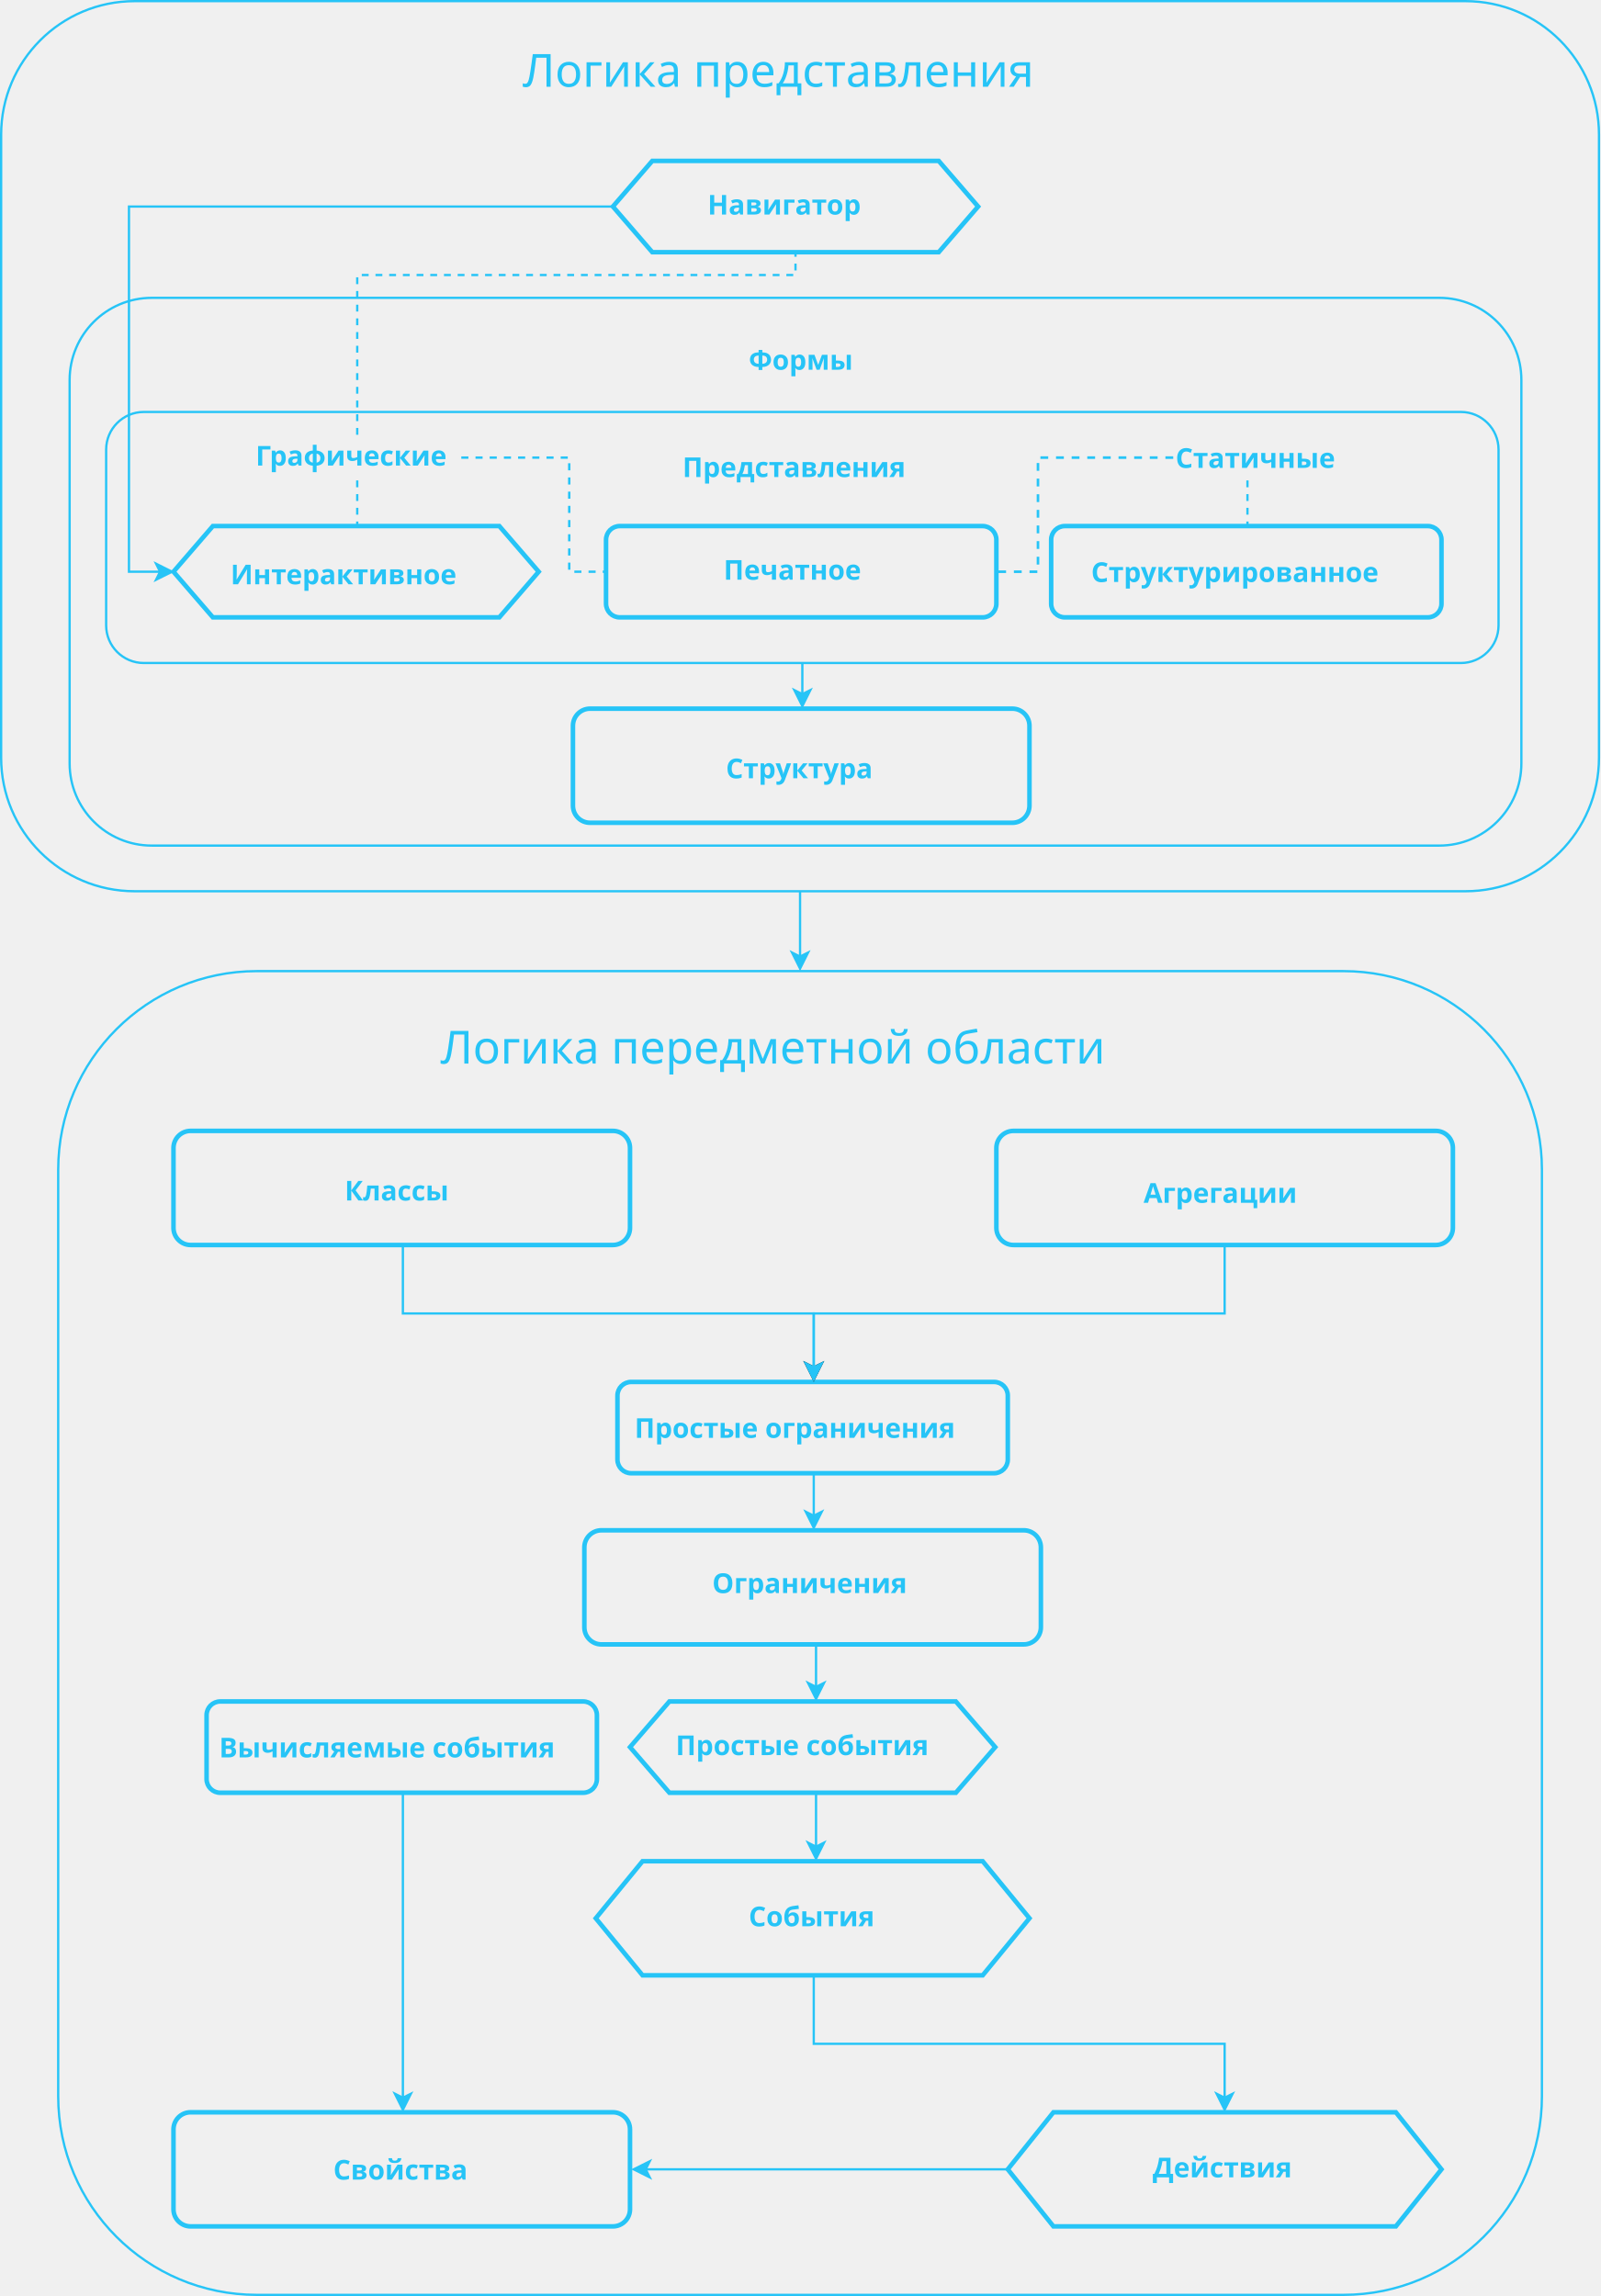
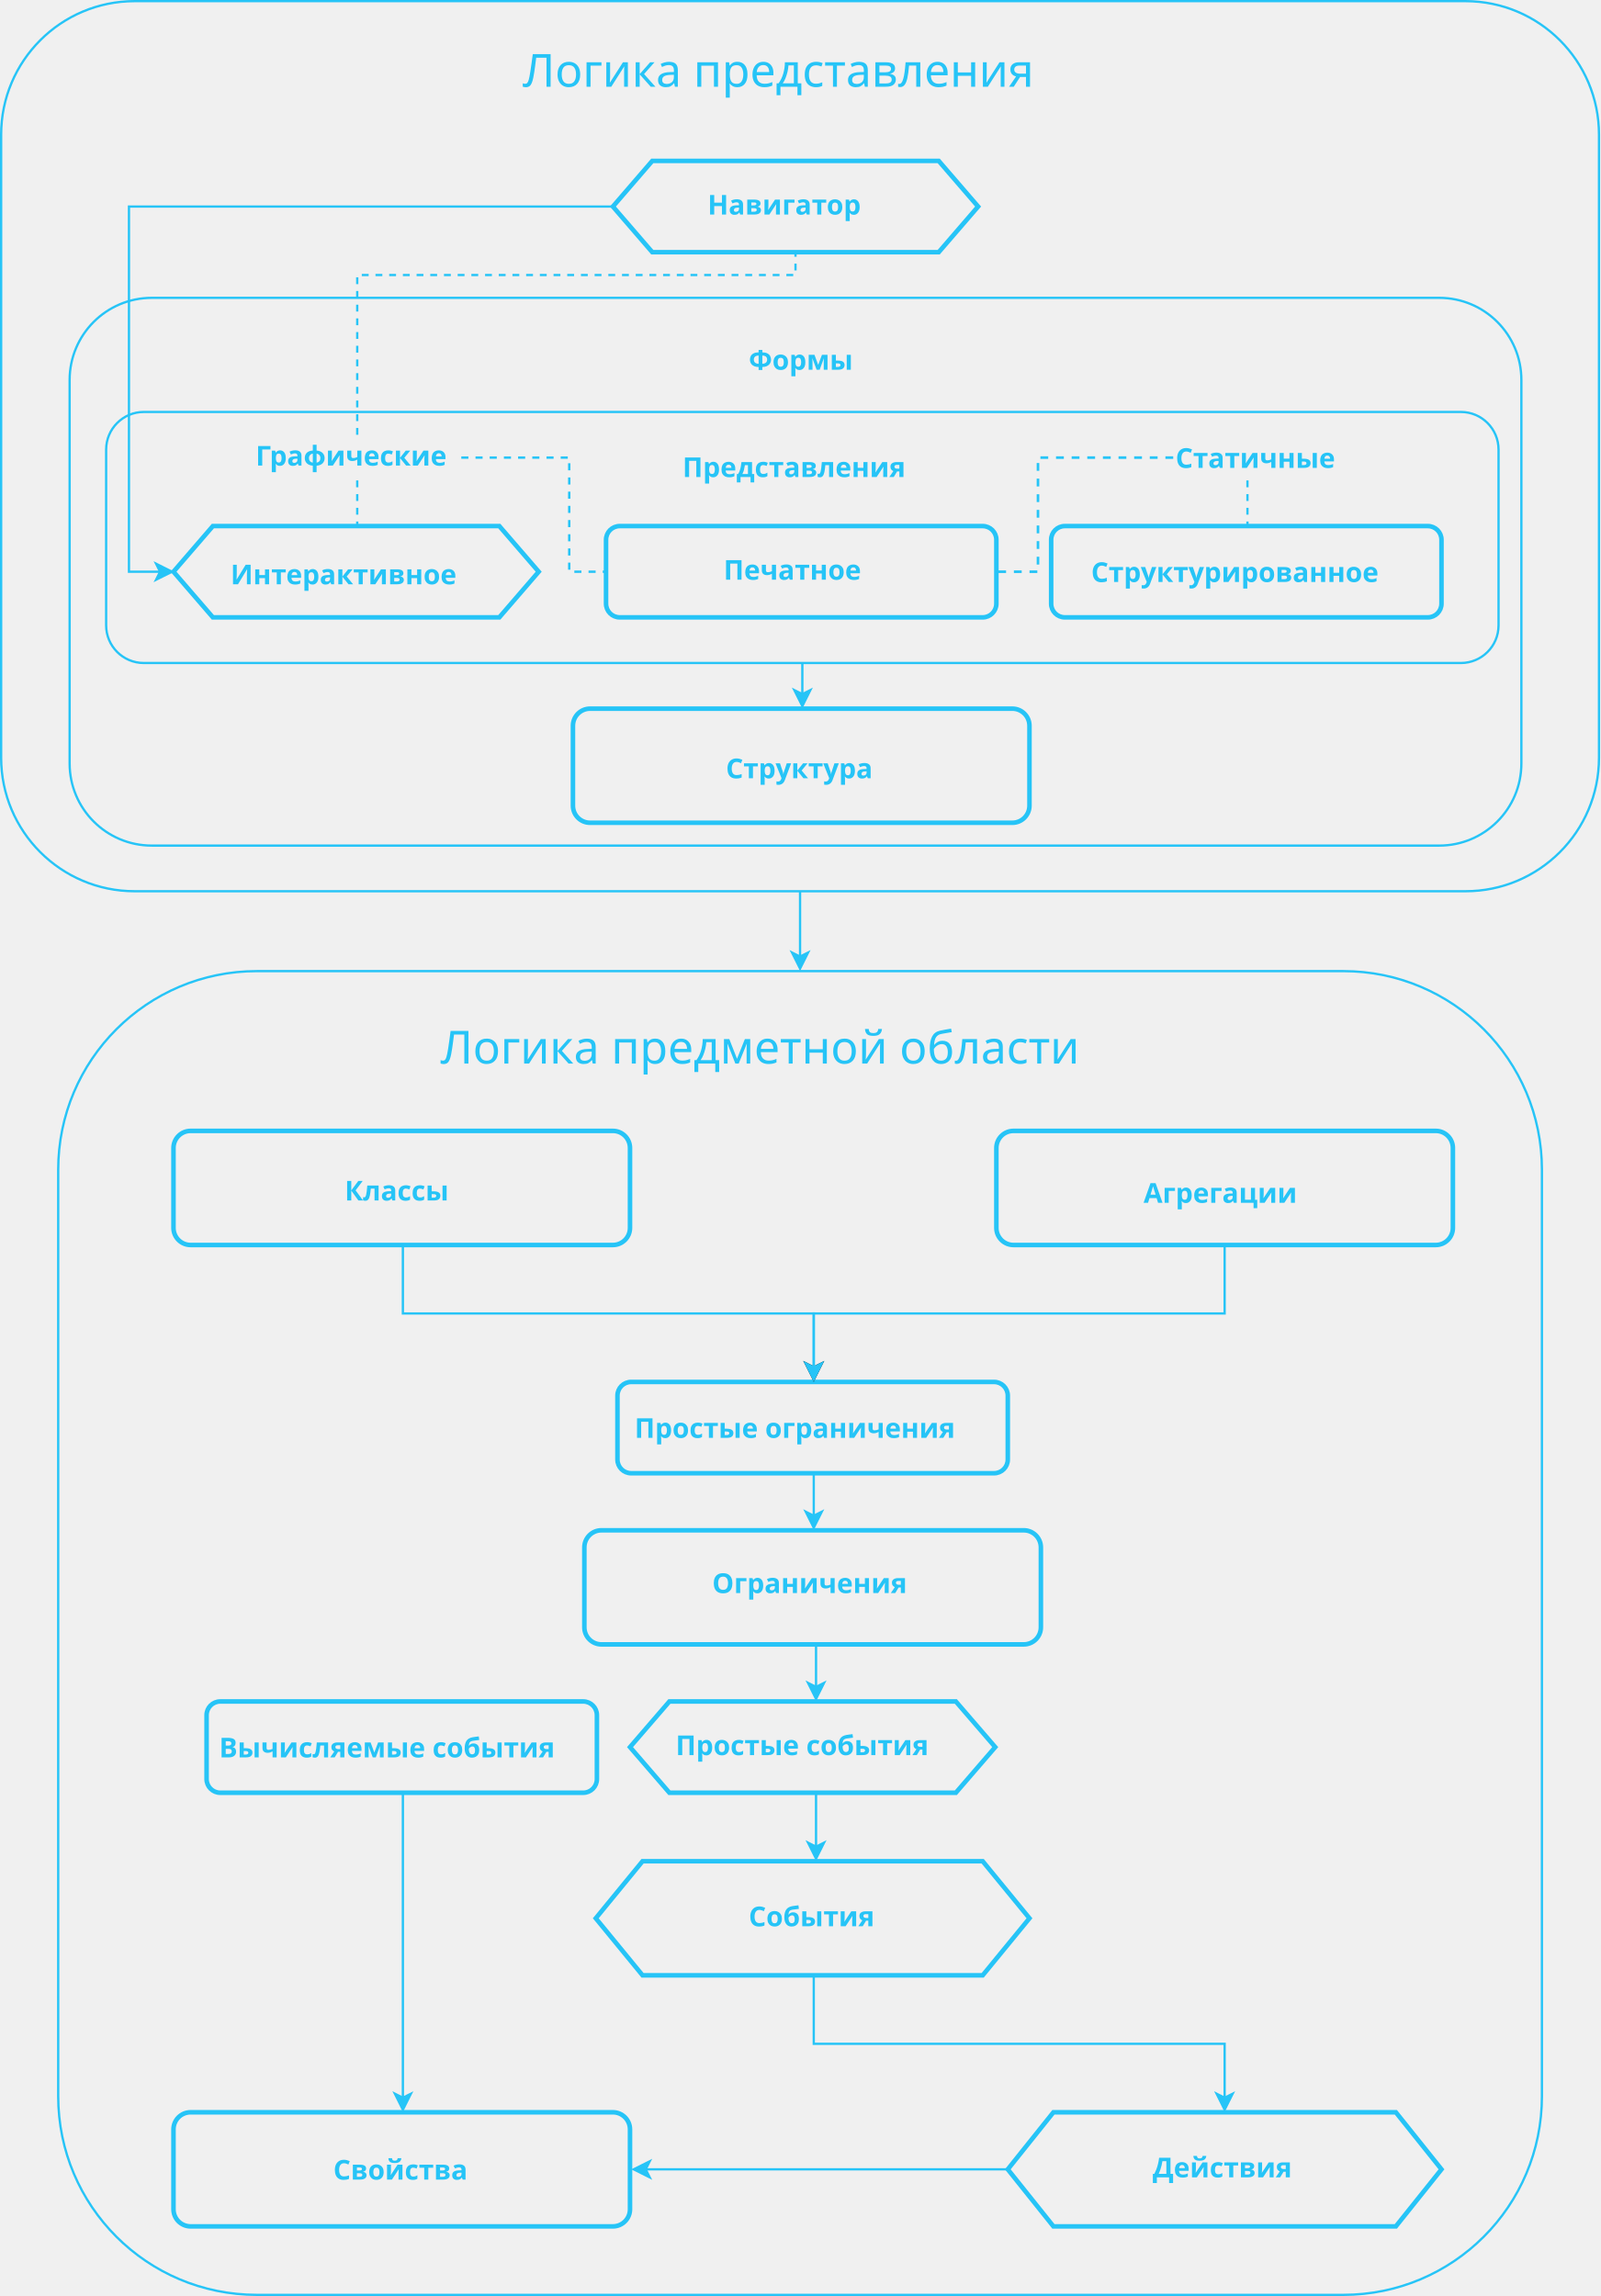
<svg xmlns="http://www.w3.org/2000/svg" xmlns:xlink="http://www.w3.org/1999/xlink" version="1.1" viewBox="-0.5 -0.5 701 1006" content="&lt;mxfile modified=&quot;2019-04-02T08:02:27.128Z&quot; host=&quot;www.draw.io&quot; agent=&quot;Mozilla/5.0 (Windows NT 6.1; Win64; x64) AppleWebKit/537.36 (KHTML, like Gecko) Chrome/73.0.368.86 Safari/537.36&quot; version=&quot;10.6.0&quot; etag=&quot;FdsoWs3k3fHUezWZNw-q&quot; type=&quot;google&quot;&gt;&lt;diagram id=&quot;5f2ae4af-fbd3-b9dc-90e3-8405dd81448f&quot; name=&quot;Page-1&quot;&gt;7V1bc6M4Fv41fkyXrlwe7Tjp2aqZqtnqqpnupy3aJg47xGQx6aT7168EAgtdMHYAOYnzQPDhJo4+fTo65yDN8PXDy+c8erz/I1vH6QyB9csML2cIUc9nWy74WQlgCL1KssmTtZDtBV+SX7EQAiF9StbxrnVikWVpkTy2hatsu41XRUsW5Xn23D7tLkvbT32MNrEm+LKKUl36d7Iu7itpgPy9/Lc42dzXT4ZeWB15iOqTxZvs7qN19iyJ8M0MX+dZVlR7Dy/XccqVV+uluu7WcrQpWB5viz4XYB8jEJLvdz4KKIjCK0qrW/yI0ifxtqKkxc/69fPsabuO+R3gDC+e75Mi/vIYrfjRZ1bhTHZfPKTi8F22LUQNYv5bL6Eo9I84L+IXSSRK/DnOHuIi/8lOEUcDT2hP4AfXv5/3leGHQnbfqogaQZFAwKa5+V5JbEfoqa/OAk1F8ZoBRvzM8uI+22TbKL3ZSxd7JYK2wuKXpPjKxZ+o+PWtPrJlJZUO8Z/fxA3+GxfFT6Hn6KnImGj/3N+z7FGvDkS6qmOXPeWr2PLGkIhWF+WbuDgAJa6LzmrN4zQqkh/txjVoDdXlPWtUk6CF6iuIdVgHkOqwJnQMVMPzVxnEgf+JtrlA1xkiBipA3hg6Q+evs8DvoTISTKYybFCZl7JHLiL+/Dy+K6Xe/554n8iUU/BOfs4fiG7X2erpgemC0Ue2/ZTu7p52fCfLN+wg74Z37P+PJH7m+5+iFT9thssj/+IFQj4CAHv727O9TfmfkWoY8O2ClFtabpczVi0BKveDcp/U+2w7L7eglHvSOayklXBZChfSDa8tN78pt40q2FtETdFURB3AUBtwjcHBO41V9pCsxP6uyLN/GnMGcfAlaXqdpVlePgbflX8ClLfRQ5Jy/PwV5+toG/HqSpMNU+5yxeojztvghaj+LYoNmydKTwDl3zAwD4EK88Z6lKkBGHA+CpuaOqDJYO4FAQwCC8qvJcCREoK4hinbv66hWZ3DJLCGaXn0AtBT+y6I4Fkh1GT4T4ZQiCHweT/dAVEq8SMot7elBEgAxpIESAx7LdExaDHs/sylROX0AuzhmBdSl7j2nBoYYRAQgsJOC0Pu+KkJxro9cQHnYKzrFp2+S3RiEoYeGz4eg84Gl0sTOhtiXUrEupCO+hdMj0+4oUtEBy4RHYSEegdM3eBCsRNTrFM8hk4ZllJWmrAbkMDCsMExHFpuL6A9FbTkzPwF9cPdOQx8/5BZoDjH5pJ7YHGB4oBQdGuiQlMkYFooWizUuTx8h22erLjxAsWBoei0K4em+MpkSCQ4hIBahvJz2efka14oKDlQUStY0AecrLqKNh7b1b7NtrGCNSHS8MQrP1lF6VwceEjW6zIebWoA7Ri1BbJyRHmoEQ1WYWcgwCbq34pRjQI7pzEqToChzTOKBMUJb2gz/F5IfTSV9o/xbn401EFCwGHYQUymgh3VquQ1aSUDJI/YU1Os6u9MI8HiDTvTSOrcsOHSSMSlf2YJK+y++hGlSvUHiLbvUr2NuFCp2qYkJ9a2yU+tVL/r3IGwThWo9eNRrX141GQNBKM0EH/QBmIFd+/m0dHErNrvxD6GU2Hf09ziGPQDv34zAkLlVmrmSPXS2q3meR79lE575CfsuoutPElQir1spPsKtlOVYriG7dQhyq0HCi02K5RioJXdELZD/FKE9P0OogbgxUA1HBjkdWqccKBkcnqqVLldz3kuNFdUGu12XP9GgwG2uKxhx6+iumqmrI6caAj0IcO6IR0kQ0nlxs5IyF7LmVijuVCpy96MiUGgA6gfZw5BUU02+htIYD4NYMhhRwoDOl1NOvXVYYqDkNrGqrYMnaXksvNNI1Z7PK6Sfc8vPZIWhPO0Lgk6DWjUPVBnl3Q66Yxqo3dTC+7Rdw3PP6dXhFNvFoEepMSWD6Uk9CnZpnXiNOrO+HsFn1zYQ1CFr3AHILo5C32ocwcZhTvIu7dPennC+hrAE5CI02zh0s4gtqSKhiya9h/UVNKktd+2v8FQyKU5+aYO3jQ3RBej5PRhcmizjN2wijcNq4xqmkwxoGlXGurpFO81NkJ0wrGRKdf2XVigQR8LFE8EGBAqbhEw5fjXqbMVAQw9ZOuX5lJkFkjG7SVjanD3a4hdel9R+N7N1ToOODHjnP6RsdNsynLMawvChEAbxjbfAH3ALN9VlqbR4y75Xkp4GTY8ONEqz1jZbliJDbplkTom4jBuiGXISuiqhbzyrnZlbbLHAogeXyp0m3AupwrbwozHOGcYaB/57n38Em144RePcZ4wvXOc1dI/axHHWu82AdQ2IWNQbx8mPOotZ5NH64TViJo+daBBWBpWpXXG/BBQ5GFIfTYi9rEXkMEag9c240wRTWiaZWec1mByH0/bGmxJyGO6Ci4gFyBv4I044P2BQA49NeVrPyJ1A3OnzvnKr2abDqW/c35k/9mlUYzbKPRsFqOjzpR/PYqjDjufPIX4x1lCrAo6LKFFO3wF1PmDkD67BZW+ttJnw1hKNwzb4TH5qxigWV39xhIfLhEcBO2BQGCA/3SfH2BTrEWpIueZwaDNGITouQa+aeik5UwNo7I3kUytfGvg6yrz6hdpgWwckh00mfqY6SgNjfo0n5e1Urp9WX2851i49CYItyieTJVSRnSeY5Pz/NxaDW1Ts4cMrQYaiGacqV9rXDiaNYv6GPC5hb3ogau+2u5ybqTuknX8PcrtY9bGcgfSpG9zSd7OrHm/TschTGbt0yHf6SfbxKm/u4Slj+3DyMZ8lWey0E3Z9zwJ2xCgqw2GmgoNBsR02RTEqbu6nGeNYsuUFUfTXZ+JAi9I7e9LVowax0h16kquyNEWDOyecg20Qds4Dk6lzosjbTaiI01PSzDifjI3GsFDjvD2A7GZ9nnYuMkHpM/iA3UjP4PkA+LcfenZbDF5lkaZULBml90IGrrQimtaYXYfbrEKNXzXMyGrOM0EF/Pr2mYwNbrQFR+4jH55av7jPxc5fz/5sF+YKZ4YQ7aMMXA6ipOcOJ3muYwR2T5qek245wNjdeCYDsTtfBZiWDTKvFLMKHCdaOqSdbS7b4aU/TPUm5kBRJ0zyW3C3+4VfnYS9jHbzuc7STLsql4dsym8uUoCQ1dSeenRs79gqgyviLLY3cELQqBAZOC5X4jT8IBwiuHXxAeUYYD8Ve2ynffzpjqdQS0hArSBvmFNLWjy/o/SudQhhWE7l3pfmgWmwwVwRpxG0RviNHgsp2kXjM1pdQB22kSBFp5c4oScB06AMvqi3gGcIIq7LhgBJ07d7HvHAE7WVzNEGTAQDW/5HtNcOSFhJeN9l9gjzVHY7KHm6P6KvWxhuMuy2Quau+yfS5qjN4ayXDeyxdWGL56crCyjSn39CqL10FRKxZ1LI88P3VsDeGa9tSnlWyVYjfCkWmlT40mZU9PRZ1+3/DRzuKk5eMGpM7iFgXIj1dc6YtoWdR9fsE0wSVqxg6U02cbbIiAX/lRqyrmfzJ9KnftTbckcZn9qR58HpEV4m/T5Zr3Txodar3f6PpDZZ4n3Y8AJ1QkqsWklCC+cCp5O180r4WlbCEJeEdq/wHMaeKJQgedVY8DJ+KzHrkPjM82+/Y6+XuH889/Zxv/3X/+Jf/2aaDF4TUsGXVoVpy8Gf2XIW/VNFtgQi8Eb1eZ2sQ1AKSWe5RPIOdYidQcjcm9wuNU7Ivcq7PGPClXwmQZiA623wX7mGa/RvdnNx9d/ZOuYn/F/&lt;/diagram&gt;&lt;/mxfile&gt;" id="svg334">
  <style type="text/css" id="style2">
    a {
      text-decoration:none;
    }
  </style>
  <defs id="defs4" />
  <g id="g332" transform="translate(-57,-570)">
    <path d="m 407,960 v 28.63" fill="none" stroke="#000000" stroke-miterlimit="10" pointer-events="none" id="path102" style="stroke:#26c4f7;stroke-opacity:1" />
    <path d="m 407,993.88 -3.5,-7 3.5,1.75 3.5,-1.75 z" fill="#000000" stroke="#000000" stroke-miterlimit="10" pointer-events="none" id="path104" style="fill:#26c4f7;fill-opacity:1;stroke:#26c4f7;stroke-opacity:1" />
    <rect x="82" y="995" width="650" height="580" rx="87" ry="87" fill="#ffffff" stroke="#000000" pointer-events="none" id="rect106" style="fill:none;stroke:#26c4f7;stroke-opacity:1" />
    <path d="m 414,1435 h -1 v 30 h 180 v 23.63" fill="none" stroke="#000000" stroke-miterlimit="10" pointer-events="none" id="path108" style="stroke:#26c4f7;stroke-opacity:1" />
    <path d="m 593,1493.88 -3.5,-7 3.5,1.75 3.5,-1.75 z" fill="#000000" stroke="#000000" stroke-miterlimit="10" pointer-events="none" id="path110" style="fill:#26c4f7;fill-opacity:1;stroke:#26c4f7;stroke-opacity:1" />
    <rect x="132.5" y="1495" width="200" height="50" rx="7.5" ry="7.5" fill="#ffffff" stroke="#000000" stroke-width="2" pointer-events="none" id="rect112" style="fill:none;stroke:#26c4f7;stroke-opacity:1" />
    <path d="M 498,1520 H 339.37" fill="none" stroke="#000000" stroke-miterlimit="10" pointer-events="none" id="path120" style="stroke:#26c4f7;stroke-opacity:1" />
    <path d="m 334.12,1520 7,-3.5 -1.75,3.5 1.75,3.5 z" fill="#000000" stroke="#000000" stroke-miterlimit="10" pointer-events="none" id="path122" style="fill:#26c4f7;fill-opacity:1;stroke:#26c4f7;stroke-opacity:1" />
    <path d="m 413,1290 h 1 v 18.63" fill="none" stroke="#000000" stroke-miterlimit="10" pointer-events="none" id="path124" style="stroke:#26c4f7;stroke-opacity:1" />
    <path d="m 414,1313.88 -3.5,-7 3.5,1.75 3.5,-1.75 z" fill="#000000" stroke="#000000" stroke-miterlimit="10" pointer-events="none" id="path126" style="fill:#26c4f7;fill-opacity:1;stroke:#26c4f7;stroke-opacity:1" />
    <rect x="312.5" y="1240" width="200" height="50" rx="7.5" ry="7.5" fill="#ffffff" stroke="#000000" stroke-width="2" pointer-events="none" id="rect128" style="fill:none;stroke:#26c4f7;stroke-opacity:1" />
    <path d="m 413,1215 v 20 -1.37" fill="none" stroke="#000000" stroke-miterlimit="10" pointer-events="none" id="path136" style="stroke:#26c4f7;stroke-opacity:1" />
    <path d="m 413,1238.88 -3.5,-7 3.5,1.75 3.5,-1.75 z" fill="#000000" stroke="#000000" stroke-miterlimit="10" pointer-events="none" id="path138" style="fill:#26c4f7;fill-opacity:1;stroke:#26c4f7;stroke-opacity:1" />
    <rect x="327" y="1175" width="171" height="40" rx="6" ry="6" fill="#ffffff" stroke="#000000" stroke-width="2" pointer-events="none" id="rect140" style="fill:none;stroke:#26c4f7;stroke-opacity:1" />
    <path d="m 233,1355 v 133.63" fill="none" stroke="#000000" stroke-miterlimit="10" pointer-events="none" id="path148" style="stroke:#26c4f7;stroke-opacity:1" />
    <path d="m 233,1493.88 -3.5,-7 3.5,1.75 3.5,-1.75 z" fill="#000000" stroke="#000000" stroke-miterlimit="10" pointer-events="none" id="path150" style="fill:#26c4f7;fill-opacity:1;stroke:#26c4f7;stroke-opacity:1" />
    <rect x="147" y="1315" width="171" height="40" rx="6" ry="6" fill="#ffffff" stroke="#000000" stroke-width="2" pointer-events="none" id="rect152" style="fill:none;stroke:#26c4f7;stroke-opacity:1" />
    <path d="m 413,1355 h 1 v 23.63" fill="none" stroke="#000000" stroke-miterlimit="10" pointer-events="none" id="path160" style="fill:none;fill-opacity:1;stroke:#26c4f7;stroke-opacity:1" />
    <path d="m 414,1383.88 -3.5,-7 3.5,1.75 3.5,-1.75 z" fill="#000000" stroke="#000000" stroke-miterlimit="10" pointer-events="none" id="path162" style="fill:#26c4f7;fill-opacity:1;stroke:#26c4f7;stroke-opacity:1" />
    <path d="m 233,1115 v 30 h 180 v 23.63" fill="none" stroke="#000000" stroke-miterlimit="10" pointer-events="none" id="path164" style="stroke:#26c4f7;stroke-opacity:1" />
    <path d="m 413,1173.88 -3.5,-7 3.5,1.75 3.5,-1.75 z" fill="#000000" stroke="#000000" stroke-miterlimit="10" pointer-events="none" id="path166" />
    <rect x="132.5" y="1065" width="200" height="50" rx="7.5" ry="7.5" fill="#ffffff" stroke="#000000" stroke-width="2" pointer-events="none" id="rect168" style="fill:none;stroke:#26c4f7;stroke-opacity:1" />
    <path d="m 593,1115 v 30 H 413 v 23.63" fill="none" stroke="#000000" stroke-miterlimit="10" pointer-events="none" id="path176" style="stroke:#26c4f7;stroke-opacity:1" />
    <path d="m 413,1173.88 -3.5,-7 3.5,1.75 3.5,-1.75 z" fill="#000000" stroke="#000000" stroke-miterlimit="10" pointer-events="none" id="path178" style="fill:#26c4f7;fill-opacity:1;stroke:#26c4f7;stroke-opacity:1" />
    <rect x="493" y="1065" width="200" height="50" rx="7.5" ry="7.5" fill="#ffffff" stroke="#000000" stroke-width="2" pointer-events="none" id="rect180" style="fill:none;stroke:#26c4f7;stroke-opacity:1" />
    <path d="m 518,1495 h 150 l 20,25 -20,25 H 518 l -20,-25 z" fill="#ffffff" stroke="#000000" stroke-width="2" stroke-miterlimit="10" pointer-events="none" id="path188" style="fill:none;stroke:#26c4f7;stroke-opacity:1" />
    <path d="m 338,1385 h 149 l 20.5,25 -20.5,25 H 338 l -20.5,-25 z" fill="#ffffff" stroke="#000000" stroke-width="2" stroke-miterlimit="10" pointer-events="none" id="path196" style="fill:none;stroke:#26c4f7;stroke-opacity:1" />
    <path d="m 349.76,1315 h 125.48 l 17.26,20 -17.26,20 H 349.76 l -17.26,-20 z" fill="#ffffff" stroke="#000000" stroke-width="2" stroke-miterlimit="10" pointer-events="none" id="path204" style="fill:none;stroke:#26c4f7;stroke-opacity:1" />
    <rect x="57" y="570" width="700" height="390" rx="58.5" ry="58.5" fill="#ffffff" stroke="#000000" pointer-events="none" id="rect218" style="fill:none;stroke:#26c4f7;stroke-opacity:1" />
    <rect x="87" y="700" width="636" height="240" rx="36" ry="36" fill="#ffffff" stroke="#000000" pointer-events="none" id="rect220" style="fill:none;stroke:#26c4f7;stroke-opacity:1" />
    <path d="m 408,860 v 13.63" fill="none" stroke="#000000" stroke-miterlimit="10" pointer-events="none" id="path222" style="stroke:#26c4f7;stroke-opacity:1" />
    <path d="m 408,878.88 -3.5,-7 3.5,1.75 3.5,-1.75 z" fill="#000000" stroke="#000000" stroke-miterlimit="10" pointer-events="none" id="path224" style="fill:#26c4f7;fill-opacity:1;stroke:#26c4f7;stroke-opacity:1" />
    <rect x="103" y="750" width="610" height="110" rx="16.5" ry="16.5" fill="#ffffff" stroke="#000000" pointer-events="none" id="rect226" style="fill:none;stroke:#26c4f7;stroke-opacity:1" />
    <rect x="307.5" y="880" width="200" height="50" rx="7.5" ry="7.5" fill="#ffffff" stroke="#000000" stroke-width="2" pointer-events="none" id="rect228" style="fill:none;stroke:#26c4f7;stroke-opacity:1" />
    <rect x="322" y="800" width="171" height="40" rx="6" ry="6" fill="#ffffff" stroke="#000000" stroke-width="2" pointer-events="none" id="rect236" style="fill:none;stroke:#26c4f7;stroke-opacity:1" />
    <rect x="517" y="800" width="171" height="40" rx="6" ry="6" fill="#ffffff" stroke="#000000" stroke-width="2" pointer-events="none" id="rect244" style="fill:none;stroke:#26c4f7;stroke-opacity:1" />
    <path d="m 149.76,800 h 125.48 l 17.26,20 -17.26,20 H 149.76 L 132.5,820 Z" fill="#ffffff" stroke="#000000" stroke-width="2" stroke-miterlimit="10" pointer-events="none" id="path252" style="fill:none;stroke:#26c4f7;stroke-opacity:1" />
    <path d="M 325,660 H 113 v 160 h 13.63" fill="none" stroke="#000000" stroke-miterlimit="10" pointer-events="none" id="path260" style="stroke:#26c4f7;stroke-opacity:1" />
    <path d="m 131.88,820 -7,3.5 1.75,-3.5 -1.75,-3.5 z" fill="#000000" stroke="#000000" stroke-miterlimit="10" pointer-events="none" id="path262" style="fill:#26c4f7;fill-opacity:1;stroke:#26c4f7;stroke-opacity:1" />
    <path d="M 342.26,640 H 467.74 L 485,660 467.74,680 H 342.26 L 325,660 Z" fill="#ffffff" stroke="#000000" stroke-width="2" stroke-miterlimit="10" pointer-events="none" id="path264" style="fill:none;stroke:#26c4f7;stroke-opacity:1" />
    <path d="m 603,780 v 20 0" fill="none" stroke="#000000" stroke-miterlimit="10" stroke-dasharray="3, 3" pointer-events="none" id="path284" style="stroke:#26c4f7;stroke-opacity:1" />
    <path d="m 570.479,770 h -59.249 v 50 H 493" fill="none" stroke="#000000" stroke-miterlimit="10" stroke-dasharray="3.423, 3.423" pointer-events="none" id="path286" style="stroke:#26c4f7;stroke-width:1.141;stroke-opacity:1" />
    <path d="m 258.589,770 h 47.29 v 50 H 322" fill="none" stroke="#000000" stroke-miterlimit="10" stroke-dasharray="3.11, 3.11" pointer-events="none" id="path294" style="stroke:#26c4f7;stroke-width:1.037;stroke-opacity:1" />
    <path d="M 213,760 V 690 H 405 V 680" fill="none" stroke="#000000" stroke-miterlimit="10" stroke-dasharray="3, 3" pointer-events="none" id="path296" style="stroke:#26c4f7;stroke-opacity:1" />
    <path d="m 213,780 v 20" fill="none" stroke="#000000" stroke-miterlimit="10" stroke-dasharray="3, 3" pointer-events="none" id="path304" style="stroke:#26c4f7;stroke-opacity:1" />
    <text xml:space="preserve" style="font-size:24px;line-height:1.25;font-family:sans-serif" x="344.5" y="109.5" id="text350">
      <tspan id="tspan348" x="344.5" y="109.5" />
    </text>
    <a xlink:href="View_logic" id="a471" transform="translate(-33.9999,1)" style="text-decoration:none;text-decoration-line:none;image-rendering:auto">
      <text xml:space="preserve" style="font-size:20px;line-height:1.25;font-family:sans-serif;-inkscape-font-specification:sans-serif;display:inline" x="319.5" y="606.5" id="text469">
        <tspan id="tspan467" x="319.5" y="606.5" style="fill:#26c4f7;fill-opacity:1">Логика представления</tspan>
      </text>
    </a>
    <a xlink:href="Navigator" id="a479" style="text-decoration:none;text-decoration-line:none" transform="translate(-8,-1)">
      <text xml:space="preserve" style="font-weight:bold;font-size:12px;line-height:1.25;font-family:sans-serif;-inkscape-font-specification:'sans-serif Bold'" x="374.5" y="664.5" id="text477">
        <tspan id="tspan475" x="374.5" y="664.5" style="fill:#26c4f7;fill-opacity:1">Навигатор</tspan>
      </text>
    </a>
    <a xlink:href="Forms" id="a487" transform="translate(10,6)" style="text-decoration:none;text-decoration-line:none">
      <text xml:space="preserve" style="font-weight:bold;font-size:12px;line-height:1.25;font-family:sans-serif;-inkscape-font-specification:'sans-serif Bold'" x="374.5" y="725.5" id="text485">
        <tspan id="tspan483" x="374.5" y="725.5" style="fill:#26c4f7;fill-opacity:1">Формы</tspan>
      </text>
    </a>
    <a xlink:href="Interactive_view" id="a495" transform="translate(4,-2)" style="text-decoration:none;text-decoration-line:none">
      <text xml:space="preserve" style="font-weight:bold;font-size:12px;line-height:1.25;font-family:sans-serif;-inkscape-font-specification:'sans-serif Bold'" x="153.5" y="827.5" id="text493">
        <tspan id="tspan491" x="153.5" y="827.5" style="fill:#26c4f7;fill-opacity:1">Интерактивное</tspan>
      </text>
    </a>
    <a xlink:href="Form_views" id="a503" style="text-decoration:none;text-decoration-line:none" transform="translate(-31,-1)">
      <text xml:space="preserve" style="font-weight:bold;font-size:12px;line-height:1.25;font-family:sans-serif;-inkscape-font-specification:'sans-serif Bold'" x="386.5" y="779.5" id="text501">
        <tspan id="tspan499" x="386.5" y="779.5" style="fill:#26c4f7;fill-opacity:1">Представления</tspan>
      </text>
    </a>
    <a xlink:href="Print_view" id="a511" transform="translate(12,1)" style="text-decoration:none;text-decoration-line:none">
      <text xml:space="preserve" style="font-weight:bold;font-size:12px;line-height:1.25;font-family:sans-serif;-inkscape-font-specification:'sans-serif Bold'" x="361.5" y="822.5" id="text509">
        <tspan id="tspan507" x="361.5" y="822.5" style="fill:#26c4f7;fill-opacity:1">Печатное</tspan>
      </text>
    </a>
    <a xlink:href="Structured_view" id="a519" transform="translate(-49,1)" style="text-decoration:none;text-decoration-line:none">
      <text xml:space="preserve" style="font-weight:bold;font-size:12px;line-height:1.25;font-family:sans-serif;-inkscape-font-specification:'sans-serif Bold'" x="583.5" y="823.5" id="text517">
        <tspan id="tspan515" x="583.5" y="823.5" style="fill:#26c4f7;fill-opacity:1">Структурированное</tspan>
      </text>
    </a>
    <a xlink:href="Form_views" id="a527" transform="translate(-18,7)" style="text-decoration:none;text-decoration-line:none">
      <text xml:space="preserve" style="font-weight:bold;font-size:12px;line-height:1.25;font-family:sans-serif;-inkscape-font-specification:'sans-serif Bold'" x="186.5" y="766.5" id="text525">
        <tspan id="tspan523" x="186.5" y="766.5" style="fill:#26c4f7;fill-opacity:1">Графические</tspan>
      </text>
    </a>
    <a xlink:href="Static_view" id="a535" transform="translate(1,4)" style="text-decoration:none;text-decoration-line:none">
      <text xml:space="preserve" style="font-weight:bold;font-size:12px;line-height:1.25;font-family:sans-serif;-inkscape-font-specification:'sans-serif Bold'" x="570.5" y="770.5" id="text533">
        <tspan id="tspan531" x="570.5" y="770.5" style="fill:#26c4f7;fill-opacity:1">Статичные</tspan>
      </text>
    </a>
    <a xlink:href="Form_structure" id="a543" transform="translate(5,4)" style="text-decoration:none;text-decoration-line:none">
      <text xml:space="preserve" style="font-weight:bold;font-size:12px;line-height:1.25;font-family:sans-serif;-inkscape-font-specification:'sans-serif Bold'" x="369.5" y="906.5" id="text541">
        <tspan id="tspan539" x="369.5" y="906.5" style="fill:#26c4f7;fill-opacity:1">Структура</tspan>
      </text>
    </a>
    <a xlink:href="Domain_logic" id="a551" transform="translate(-146,11)" style="text-decoration:none;text-decoration-line:none">
      <text xml:space="preserve" style="font-size:20px;line-height:1.25;font-family:sans-serif;-inkscape-font-specification:sans-serif" x="395.5" y="1024.5" id="text549">
-         <tspan id="tspan547" x="395.5" y="1024.5" style="fill:#26c4f7;fill-opacity:1">Логика передметной области</tspan>
+         <tspan id="tspan547" x="395.5" y="1024.5" style="fill:#26c4f7;fill-opacity:1">Логика предметной области</tspan>
      </text>
    </a>
    <a xlink:href="Classes" id="a559" transform="translate(32,4)" style="text-decoration:none;text-decoration-line:none">
      <text xml:space="preserve" style="font-weight:bold;font-size:12px;line-height:1.25;font-family:sans-serif;-inkscape-font-specification:'sans-serif Bold'" x="175.5" y="1091.5" id="text557">
        <tspan id="tspan555" x="175.5" y="1091.5" style="fill:#26c4f7;fill-opacity:1">Классы</tspan>
      </text>
    </a>
    <a xlink:href="Aggregations" id="a567" transform="translate(-8,-2)" style="text-decoration:none;text-decoration-line:none">
      <text xml:space="preserve" style="font-weight:bold;font-size:12px;line-height:1.25;font-family:sans-serif;-inkscape-font-specification:'sans-serif Bold'" x="565.5" y="1098.5" id="text565">
        <tspan id="tspan563" x="565.5" y="1098.5" style="fill:#26c4f7;fill-opacity:1">Агрегации</tspan>
      </text>
    </a>
    <a xlink:href="Simple_constraints" id="a575" transform="translate(-39,-2)" style="text-decoration:none;text-decoration-line:none">
      <text xml:space="preserve" style="font-weight:bold;font-size:12px;line-height:1.25;font-family:sans-serif;-inkscape-font-specification:'sans-serif Bold'" x="373.5" y="1201.5" id="text573">
        <tspan id="tspan571" x="373.5" y="1201.5" style="fill:#26c4f7;fill-opacity:1">Простые ограничения</tspan>
      </text>
    </a>
    <a xlink:href="Constraints" id="a583" transform="translate(-35,5)" style="text-decoration:none;text-decoration-line:none">
      <text xml:space="preserve" style="font-weight:bold;font-size:12px;line-height:1.25;font-family:sans-serif;-inkscape-font-specification:'sans-serif Bold'" x="403.5" y="1262.5" id="text581">
        <tspan id="tspan579" x="403.5" y="1262.5" style="fill:#26c4f7;fill-opacity:1">Ограничения</tspan>
      </text>
    </a>
    <a xlink:href="Simple_event" id="a591" transform="translate(-4,4)" style="text-decoration:none;text-decoration-line:none">
      <text xml:space="preserve" style="font-weight:bold;font-size:12px;line-height:1.25;font-family:sans-serif;-inkscape-font-specification:'sans-serif Bold'" x="356.5" y="1334.5" id="text589">
        <tspan id="tspan587" x="356.5" y="1334.5" style="fill:#26c4f7;fill-opacity:1">Простые события</tspan>
      </text>
    </a>
    <a xlink:href="Events" id="a599" transform="translate(14,4)" style="text-decoration:none;text-decoration-line:none">
      <text xml:space="preserve" style="font-weight:bold;font-size:12px;line-height:1.25;font-family:sans-serif;-inkscape-font-specification:'sans-serif Bold'" x="370.5" y="1409.5" id="text597">
        <tspan id="tspan595" x="370.5" y="1409.5" style="fill:#26c4f7;fill-opacity:1">События</tspan>
      </text>
    </a>
    <a xlink:href="Actions" id="a607" transform="translate(15,3)" style="text-decoration:none;text-decoration-line:none">
      <text xml:space="preserve" style="font-weight:bold;font-size:12px;line-height:1.25;font-family:sans-serif;-inkscape-font-specification:'sans-serif Bold'" x="546.5" y="1520.5" id="text605">
        <tspan id="tspan603" x="546.5" y="1520.5" style="fill:#26c4f7;fill-opacity:1">Действия</tspan>
      </text>
    </a>
    <a xlink:href="Properties" id="a615" transform="translate(20,4)" style="text-decoration:none;text-decoration-line:none">
      <text xml:space="preserve" style="font-weight:bold;font-size:12px;line-height:1.25;font-family:sans-serif;-inkscape-font-specification:'sans-serif Bold'" x="182.5" y="1520.5" id="text613">
        <tspan id="tspan611" x="182.5" y="1520.5" style="fill:#26c4f7;fill-opacity:1">Свойства</tspan>
      </text>
    </a>
    <a xlink:href="Calculated_events" id="a652" style="text-decoration:none;text-decoration-line:none" transform="translate(-22)">
      <text xml:space="preserve" style="font-weight:bold;font-size:12px;line-height:1.25;font-family:sans-serif;-inkscape-font-specification:'sans-serif Bold';text-decoration:none;text-decoration-line:none" x="174.5" y="1339.5" id="text621">
        <tspan id="tspan619" x="174.5" y="1339.5" style="fill:#26c4f7;fill-opacity:1">Вычисляемые события</tspan>
      </text>
    </a>
  </g>
</svg>
